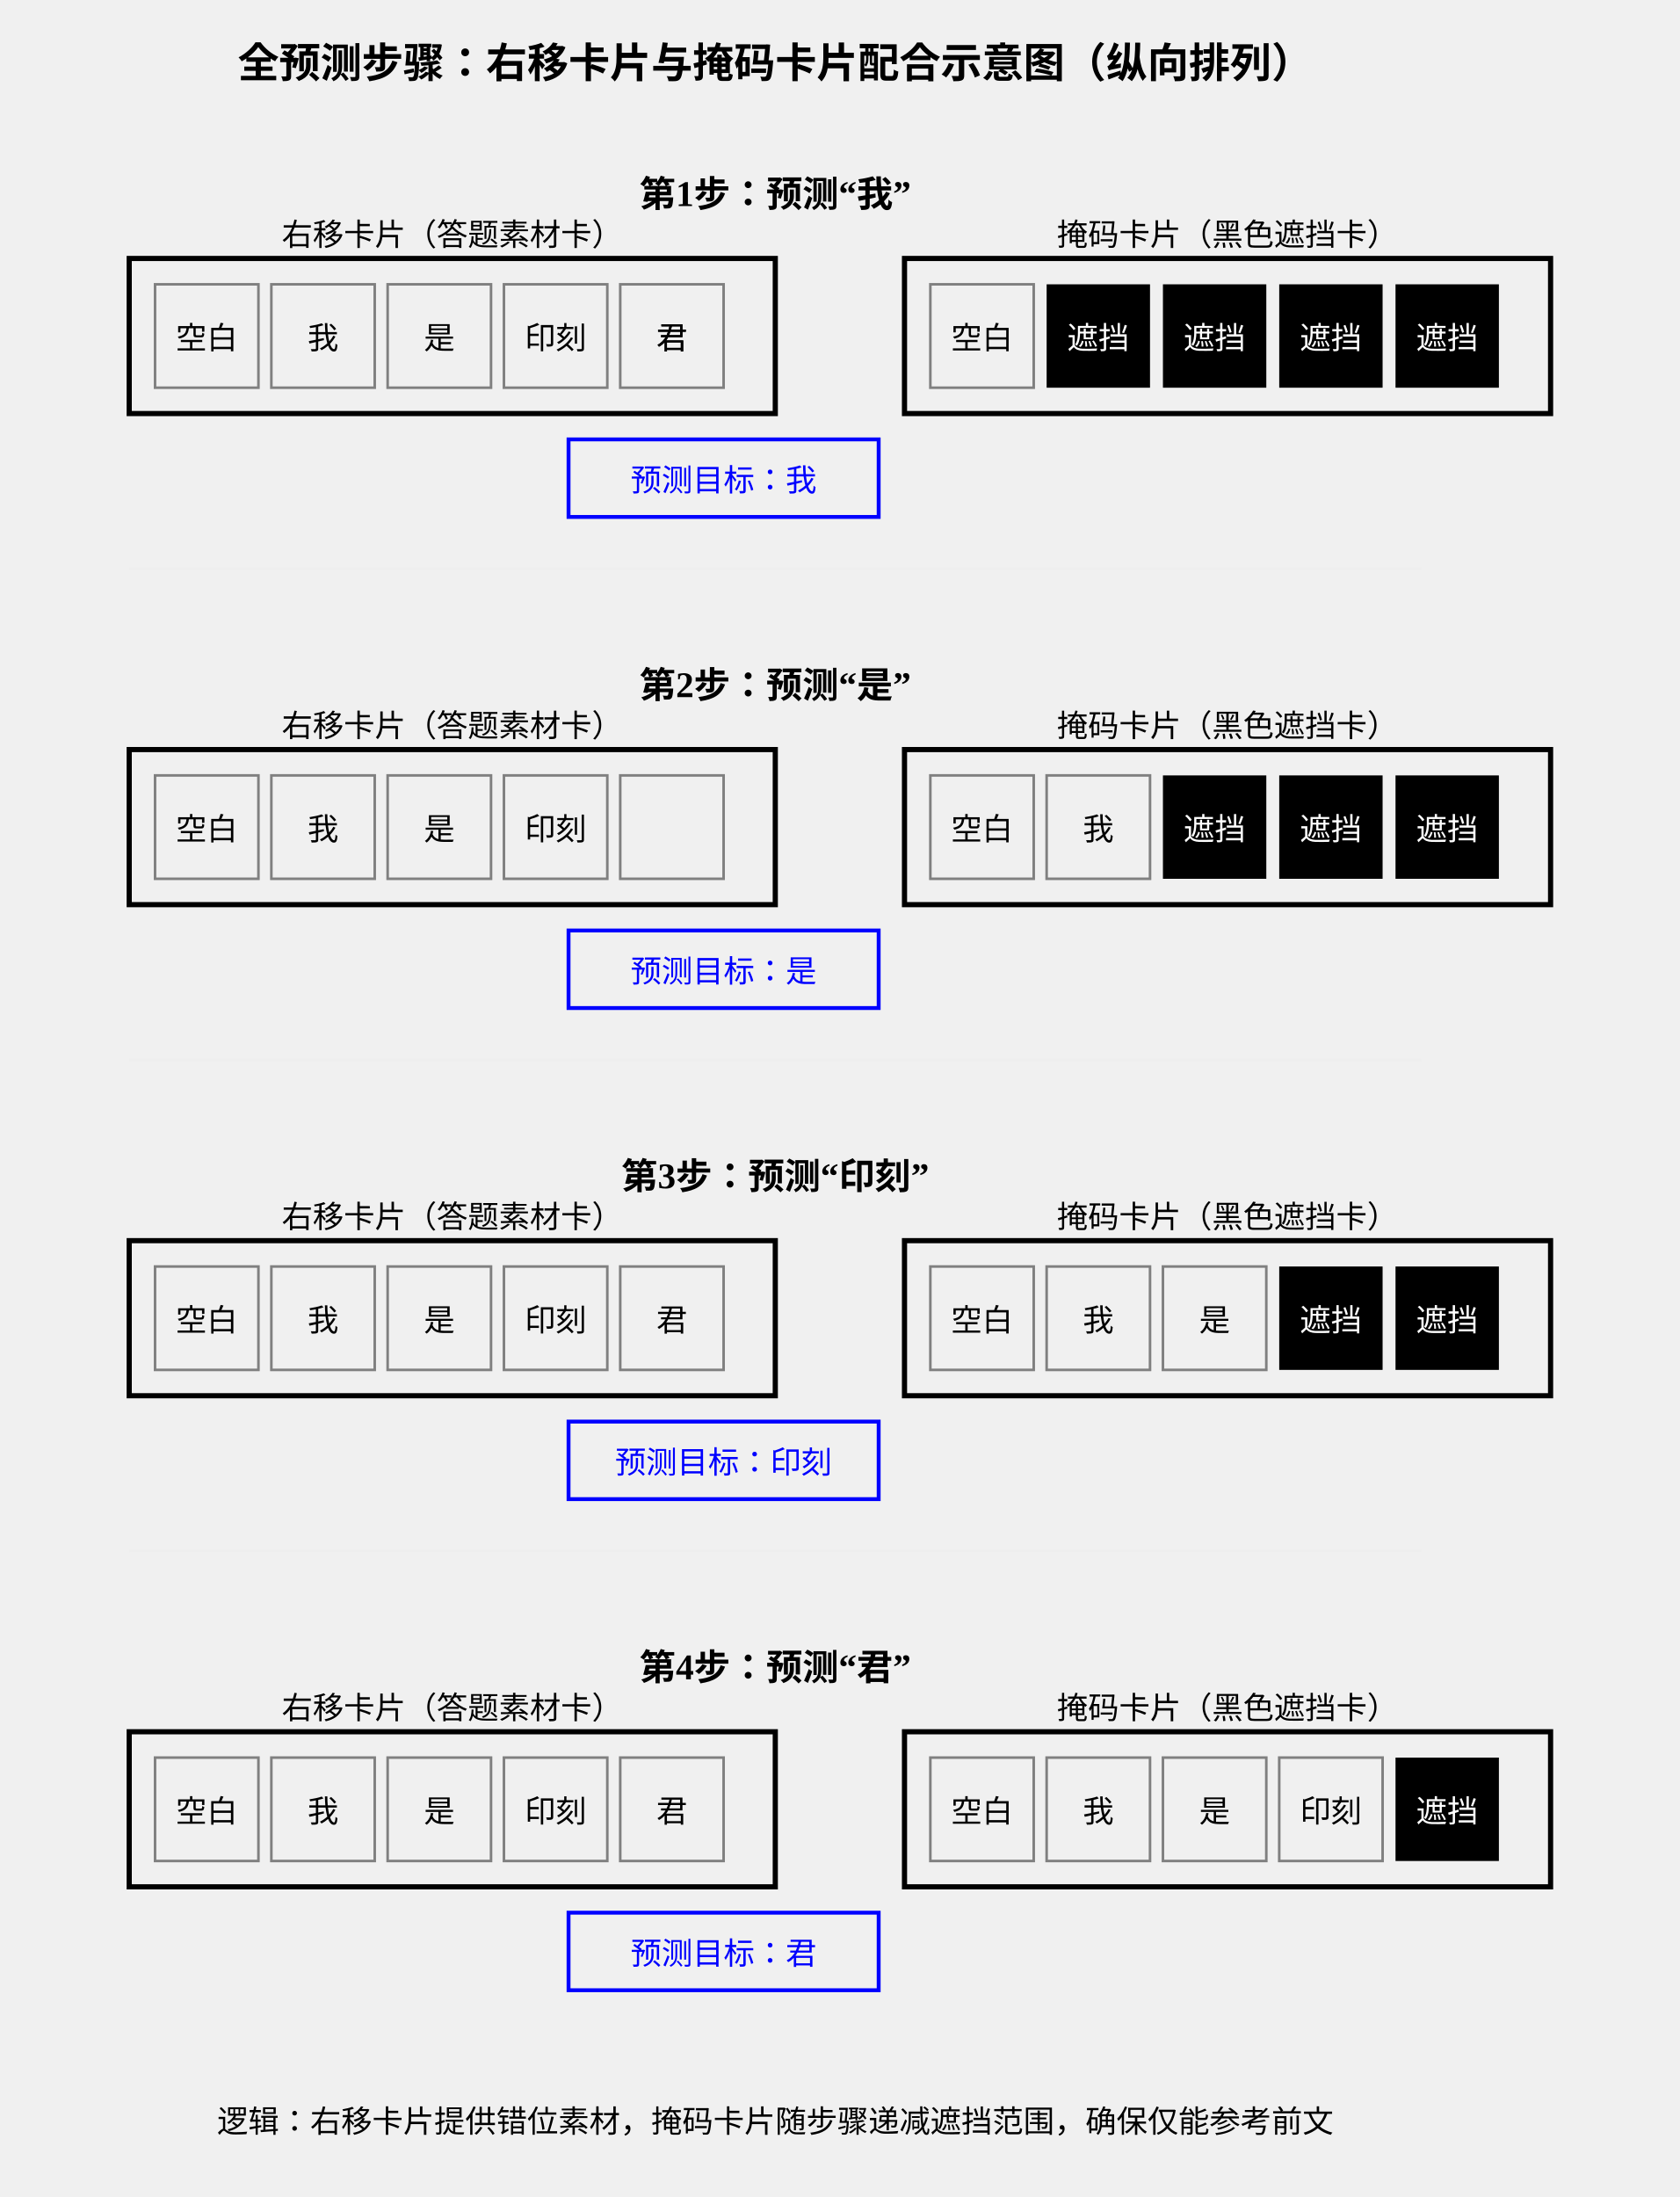
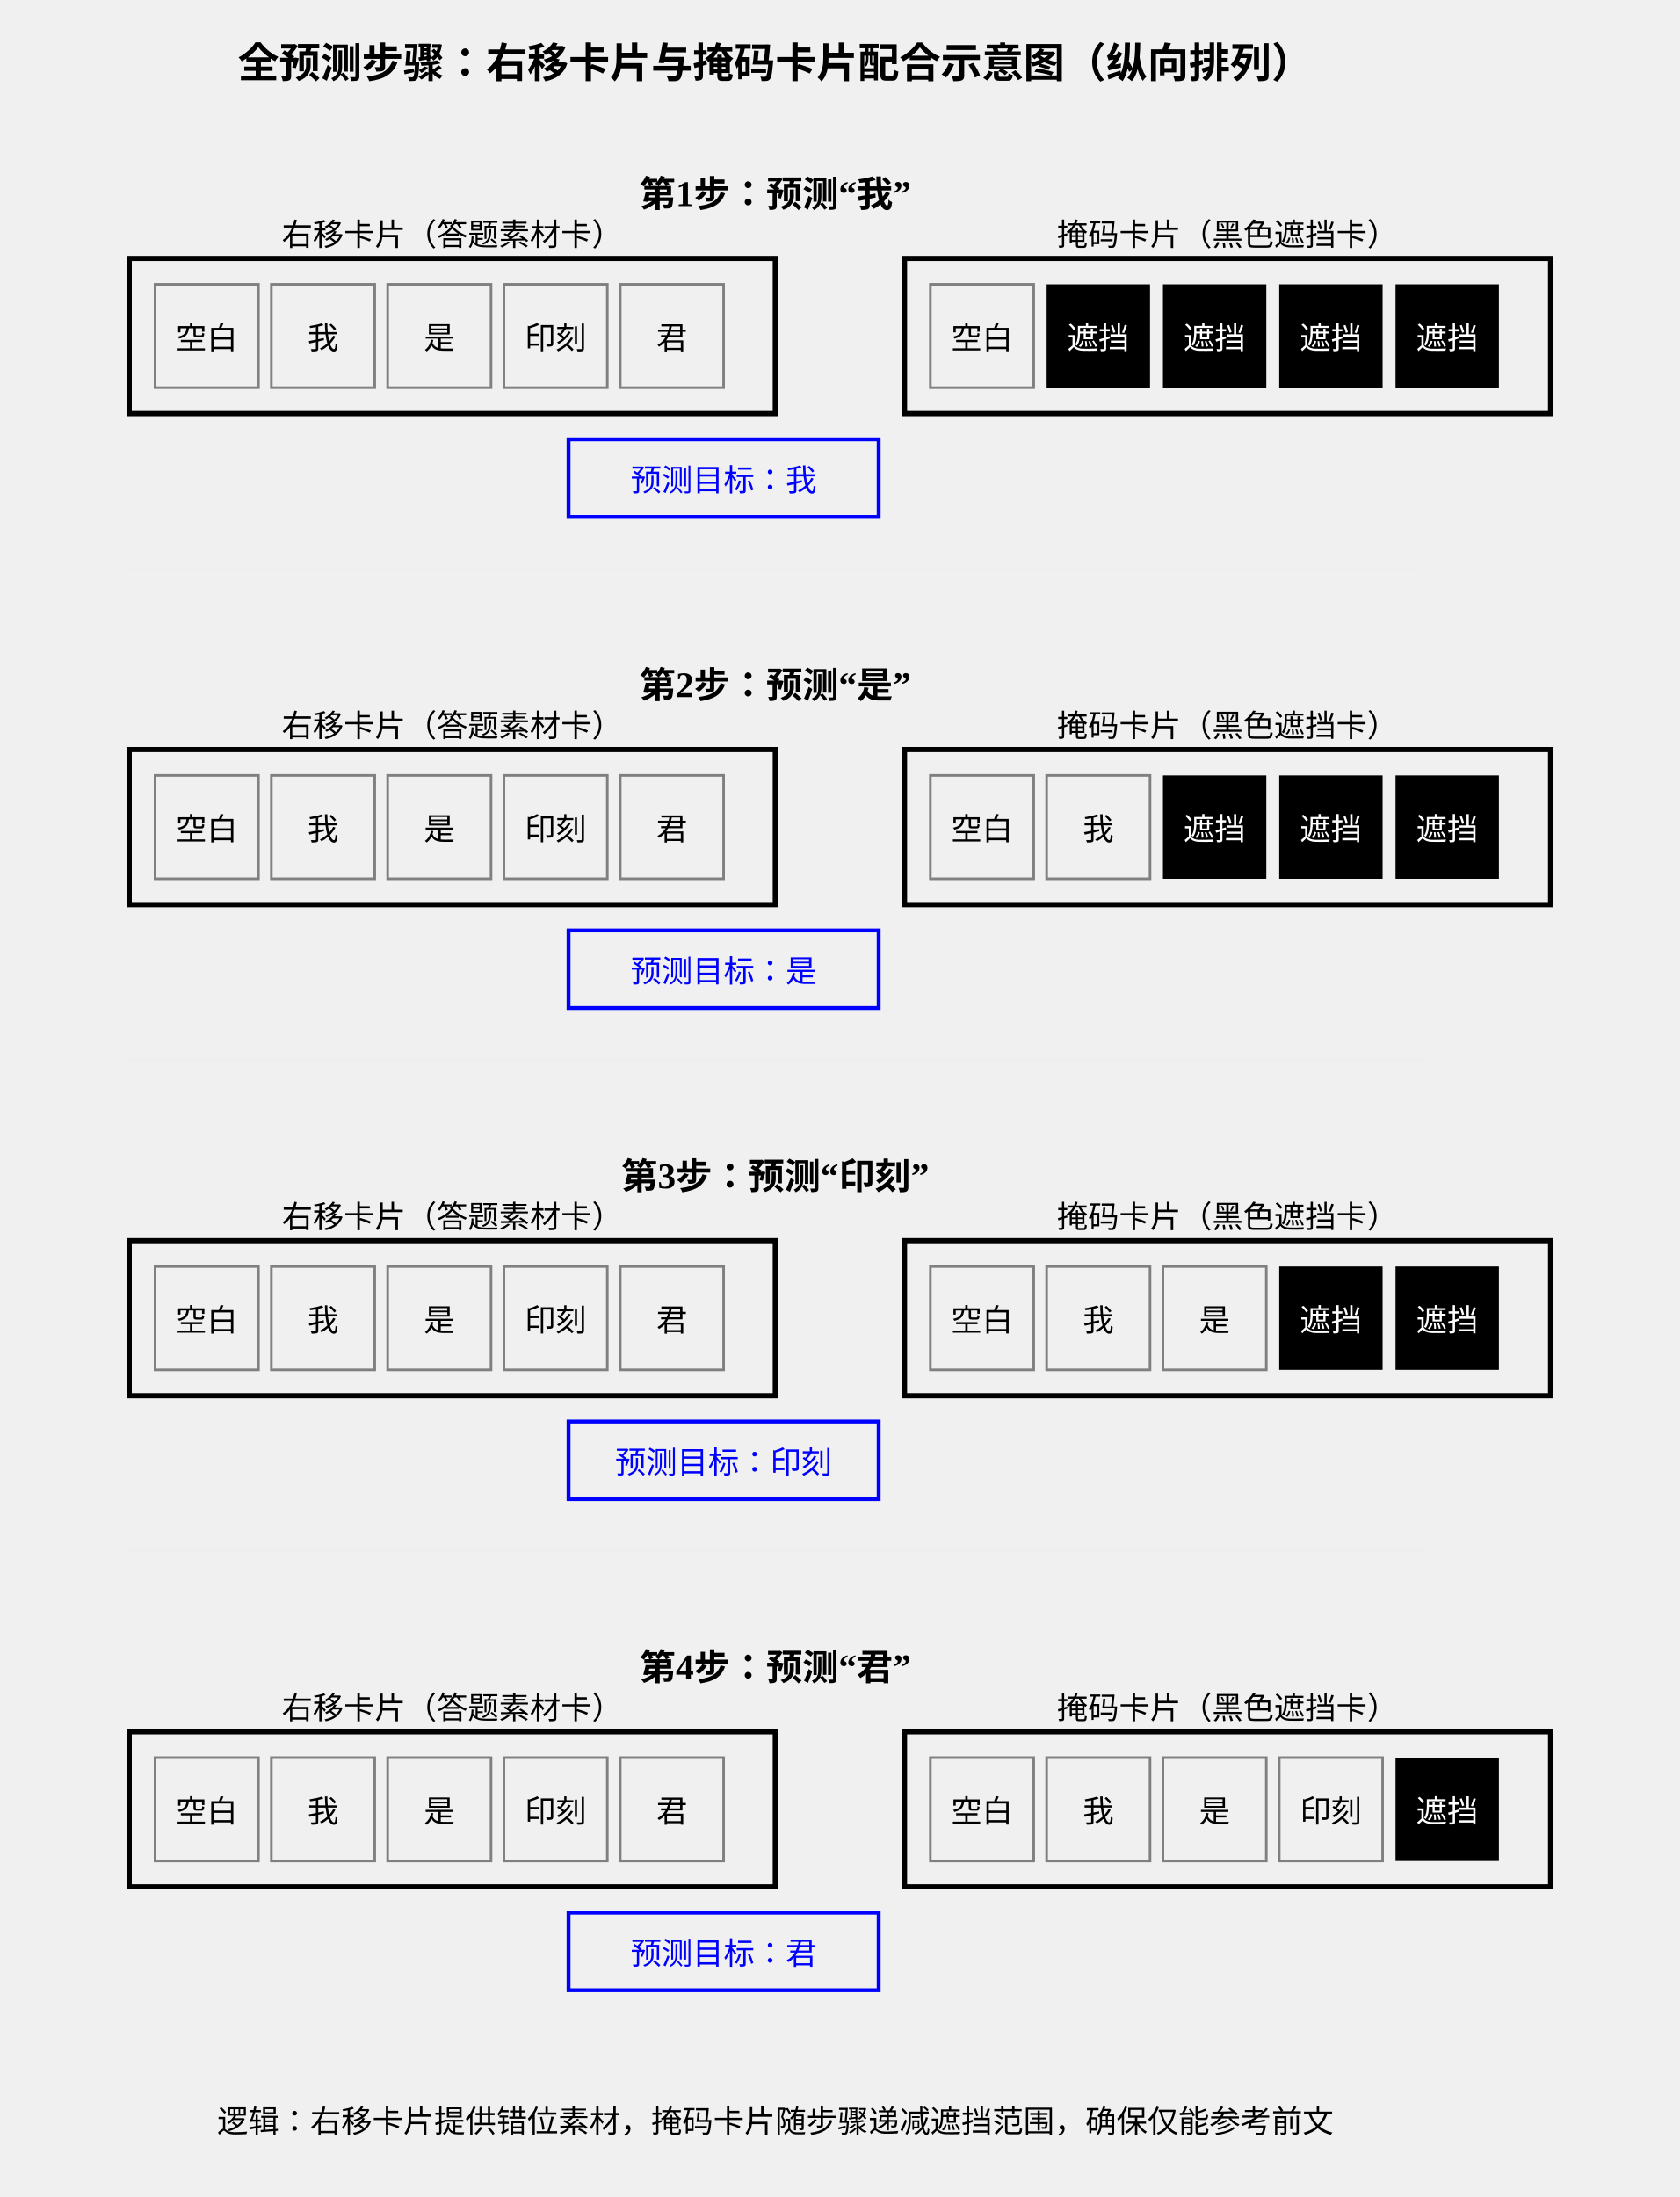
<svg width="650" height="850" viewBox="0 0 650 850">
  <text x="300" y="30" text-anchor="middle" font-size="16" font-weight="bold">全预测步骤：右移卡片与掩码卡片配合示意图（纵向排列）</text>
  <text x="300" y="80" text-anchor="middle" font-size="14" font-weight="bold">第1步：预测“我”</text>
  <rect x="50" y="100" width="250" height="60" fill="none" stroke="black" stroke-width="2" />
  <text x="175" y="95" text-anchor="middle" font-size="12">右移卡片（答题素材卡）</text>
  <rect x="60" y="110" width="40" height="40" fill="none" stroke="gray" stroke-width="1" />
  <text x="80" y="135" text-anchor="middle" font-size="12">空白</text>
  <rect x="105" y="110" width="40" height="40" fill="none" stroke="gray" stroke-width="1" />
  <text x="125" y="135" text-anchor="middle" font-size="12">我</text>
  <rect x="150" y="110" width="40" height="40" fill="none" stroke="gray" stroke-width="1" />
  <text x="170" y="135" text-anchor="middle" font-size="12">是</text>
  <rect x="195" y="110" width="40" height="40" fill="none" stroke="gray" stroke-width="1" />
  <text x="215" y="135" text-anchor="middle" font-size="12">印刻</text>
  <rect x="240" y="110" width="40" height="40" fill="none" stroke="gray" stroke-width="1" />
  <text x="260" y="135" text-anchor="middle" font-size="12">君</text>
  <rect x="350" y="100" width="250" height="60" fill="none" stroke="black" stroke-width="2" />
  <text x="475" y="95" text-anchor="middle" font-size="12">掩码卡片（黑色遮挡卡）</text>
  <rect x="360" y="110" width="40" height="40" fill="none" stroke="gray" stroke-width="1" />
  <text x="380" y="135" text-anchor="middle" font-size="12">空白</text>
  <rect x="405" y="110" width="40" height="40" fill="black" />
  <text x="425" y="135" text-anchor="middle" font-size="12" fill="white">遮挡</text>
  <rect x="450" y="110" width="40" height="40" fill="black" />
  <text x="470" y="135" text-anchor="middle" font-size="12" fill="white">遮挡</text>
  <rect x="495" y="110" width="40" height="40" fill="black" />
  <text x="515" y="135" text-anchor="middle" font-size="12" fill="white">遮挡</text>
  <rect x="540" y="110" width="40" height="40" fill="black" />
  <text x="560" y="135" text-anchor="middle" font-size="12" fill="white">遮挡</text>
  <rect x="220" y="170" width="120" height="30" fill="none" stroke="blue" stroke-width="1.5" />
  <text x="280" y="190" text-anchor="middle" font-size="12" fill="blue">预测目标：我</text>
  <line x1="50" y1="220" x2="550" y2="220" stroke="#eee" stroke-width="1" />
  <text x="300" y="270" text-anchor="middle" font-size="14" font-weight="bold">第2步：预测“是”</text>
  <rect x="50" y="290" width="250" height="60" fill="none" stroke="black" stroke-width="2" />
  <text x="175" y="285" text-anchor="middle" font-size="12">右移卡片（答题素材卡）</text>
  <rect x="60" y="300" width="40" height="40" fill="none" stroke="gray" stroke-width="1" />
  <text x="80" y="325" text-anchor="middle" font-size="12">空白</text>
  <rect x="105" y="300" width="40" height="40" fill="none" stroke="gray" stroke-width="1" />
  <text x="125" y="325" text-anchor="middle" font-size="12">我</text>
  <rect x="150" y="300" width="40" height="40" fill="none" stroke="gray" stroke-width="1" />
  <text x="170" y="325" text-anchor="middle" font-size="12">是</text>
  <rect x="195" y="300" width="40" height="40" fill="none" stroke="gray" stroke-width="1" />
  <text x="215" y="325" text-anchor="middle" font-size="12">印刻</text>
  <rect x="240" y="300" width="40" height="40" fill="none" stroke="gray" stroke-width="1" />
-   <text x="260" y="135" text-anchor="middle" font-size="12">君</text>
+   <text x="260" y="325" text-anchor="middle" font-size="12">君</text>
  <rect x="350" y="290" width="250" height="60" fill="none" stroke="black" stroke-width="2" />
  <text x="475" y="285" text-anchor="middle" font-size="12">掩码卡片（黑色遮挡卡）</text>
  <rect x="360" y="300" width="40" height="40" fill="none" stroke="gray" stroke-width="1" />
  <text x="380" y="325" text-anchor="middle" font-size="12">空白</text>
  <rect x="405" y="300" width="40" height="40" fill="none" stroke="gray" stroke-width="1" />
  <text x="425" y="325" text-anchor="middle" font-size="12">我</text>
  <rect x="450" y="300" width="40" height="40" fill="black" />
  <text x="470" y="325" text-anchor="middle" font-size="12" fill="white">遮挡</text>
  <rect x="495" y="300" width="40" height="40" fill="black" />
  <text x="515" y="325" text-anchor="middle" font-size="12" fill="white">遮挡</text>
  <rect x="540" y="300" width="40" height="40" fill="black" />
  <text x="560" y="325" text-anchor="middle" font-size="12" fill="white">遮挡</text>
  <rect x="220" y="360" width="120" height="30" fill="none" stroke="blue" stroke-width="1.5" />
  <text x="280" y="380" text-anchor="middle" font-size="12" fill="blue">预测目标：是</text>
  <line x1="50" y1="410" x2="550" y2="410" stroke="#eee" stroke-width="1" />
  <text x="300" y="460" text-anchor="middle" font-size="14" font-weight="bold">第3步：预测“印刻”</text>
  <rect x="50" y="480" width="250" height="60" fill="none" stroke="black" stroke-width="2" />
  <text x="175" y="475" text-anchor="middle" font-size="12">右移卡片（答题素材卡）</text>
  <rect x="60" y="490" width="40" height="40" fill="none" stroke="gray" stroke-width="1" />
  <text x="80" y="515" text-anchor="middle" font-size="12">空白</text>
  <rect x="105" y="490" width="40" height="40" fill="none" stroke="gray" stroke-width="1" />
  <text x="125" y="515" text-anchor="middle" font-size="12">我</text>
  <rect x="150" y="490" width="40" height="40" fill="none" stroke="gray" stroke-width="1" />
  <text x="170" y="515" text-anchor="middle" font-size="12">是</text>
  <rect x="195" y="490" width="40" height="40" fill="none" stroke="gray" stroke-width="1" />
  <text x="215" y="515" text-anchor="middle" font-size="12">印刻</text>
  <rect x="240" y="490" width="40" height="40" fill="none" stroke="gray" stroke-width="1" />
  <text x="260" y="515" text-anchor="middle" font-size="12">君</text>
  <rect x="350" y="480" width="250" height="60" fill="none" stroke="black" stroke-width="2" />
  <text x="475" y="475" text-anchor="middle" font-size="12">掩码卡片（黑色遮挡卡）</text>
  <rect x="360" y="490" width="40" height="40" fill="none" stroke="gray" stroke-width="1" />
  <text x="380" y="515" text-anchor="middle" font-size="12">空白</text>
  <rect x="405" y="490" width="40" height="40" fill="none" stroke="gray" stroke-width="1" />
  <text x="425" y="515" text-anchor="middle" font-size="12">我</text>
  <rect x="450" y="490" width="40" height="40" fill="none" stroke="gray" stroke-width="1" />
  <text x="470" y="515" text-anchor="middle" font-size="12">是</text>
  <rect x="495" y="490" width="40" height="40" fill="black" />
  <text x="515" y="515" text-anchor="middle" font-size="12" fill="white">遮挡</text>
  <rect x="540" y="490" width="40" height="40" fill="black" />
  <text x="560" y="515" text-anchor="middle" font-size="12" fill="white">遮挡</text>
  <rect x="220" y="550" width="120" height="30" fill="none" stroke="blue" stroke-width="1.5" />
  <text x="280" y="570" text-anchor="middle" font-size="12" fill="blue">预测目标：印刻</text>
  <line x1="50" y1="600" x2="550" y2="600" stroke="#eee" stroke-width="1" />
  <text x="300" y="650" text-anchor="middle" font-size="14" font-weight="bold">第4步：预测“君”</text>
  <rect x="50" y="670" width="250" height="60" fill="none" stroke="black" stroke-width="2" />
  <text x="175" y="665" text-anchor="middle" font-size="12">右移卡片（答题素材卡）</text>
  <rect x="60" y="680" width="40" height="40" fill="none" stroke="gray" stroke-width="1" />
  <text x="80" y="705" text-anchor="middle" font-size="12">空白</text>
  <rect x="105" y="680" width="40" height="40" fill="none" stroke="gray" stroke-width="1" />
  <text x="125" y="705" text-anchor="middle" font-size="12">我</text>
  <rect x="150" y="680" width="40" height="40" fill="none" stroke="gray" stroke-width="1" />
  <text x="170" y="705" text-anchor="middle" font-size="12">是</text>
  <rect x="195" y="680" width="40" height="40" fill="none" stroke="gray" stroke-width="1" />
  <text x="215" y="705" text-anchor="middle" font-size="12">印刻</text>
  <rect x="240" y="680" width="40" height="40" fill="none" stroke="gray" stroke-width="1" />
  <text x="260" y="705" text-anchor="middle" font-size="12">君</text>
  <rect x="350" y="670" width="250" height="60" fill="none" stroke="black" stroke-width="2" />
  <text x="475" y="665" text-anchor="middle" font-size="12">掩码卡片（黑色遮挡卡）</text>
  <rect x="360" y="680" width="40" height="40" fill="none" stroke="gray" stroke-width="1" />
  <text x="380" y="705" text-anchor="middle" font-size="12">空白</text>
  <rect x="405" y="680" width="40" height="40" fill="none" stroke="gray" stroke-width="1" />
  <text x="425" y="705" text-anchor="middle" font-size="12">我</text>
  <rect x="450" y="680" width="40" height="40" fill="none" stroke="gray" stroke-width="1" />
  <text x="470" y="705" text-anchor="middle" font-size="12">是</text>
  <rect x="495" y="680" width="40" height="40" fill="none" stroke="gray" stroke-width="1" />
  <text x="515" y="705" text-anchor="middle" font-size="12">印刻</text>
  <rect x="540" y="680" width="40" height="40" fill="black" />
  <text x="560" y="705" text-anchor="middle" font-size="12" fill="white">遮挡</text>
  <rect x="220" y="740" width="120" height="30" fill="none" stroke="blue" stroke-width="1.5" />
  <text x="280" y="760" text-anchor="middle" font-size="12" fill="blue">预测目标：君</text>
  <text x="300" y="825" text-anchor="middle" font-size="12">逻辑：右移卡片提供错位素材，掩码卡片随步骤递减遮挡范围，确保仅能参考前文</text>
</svg>
